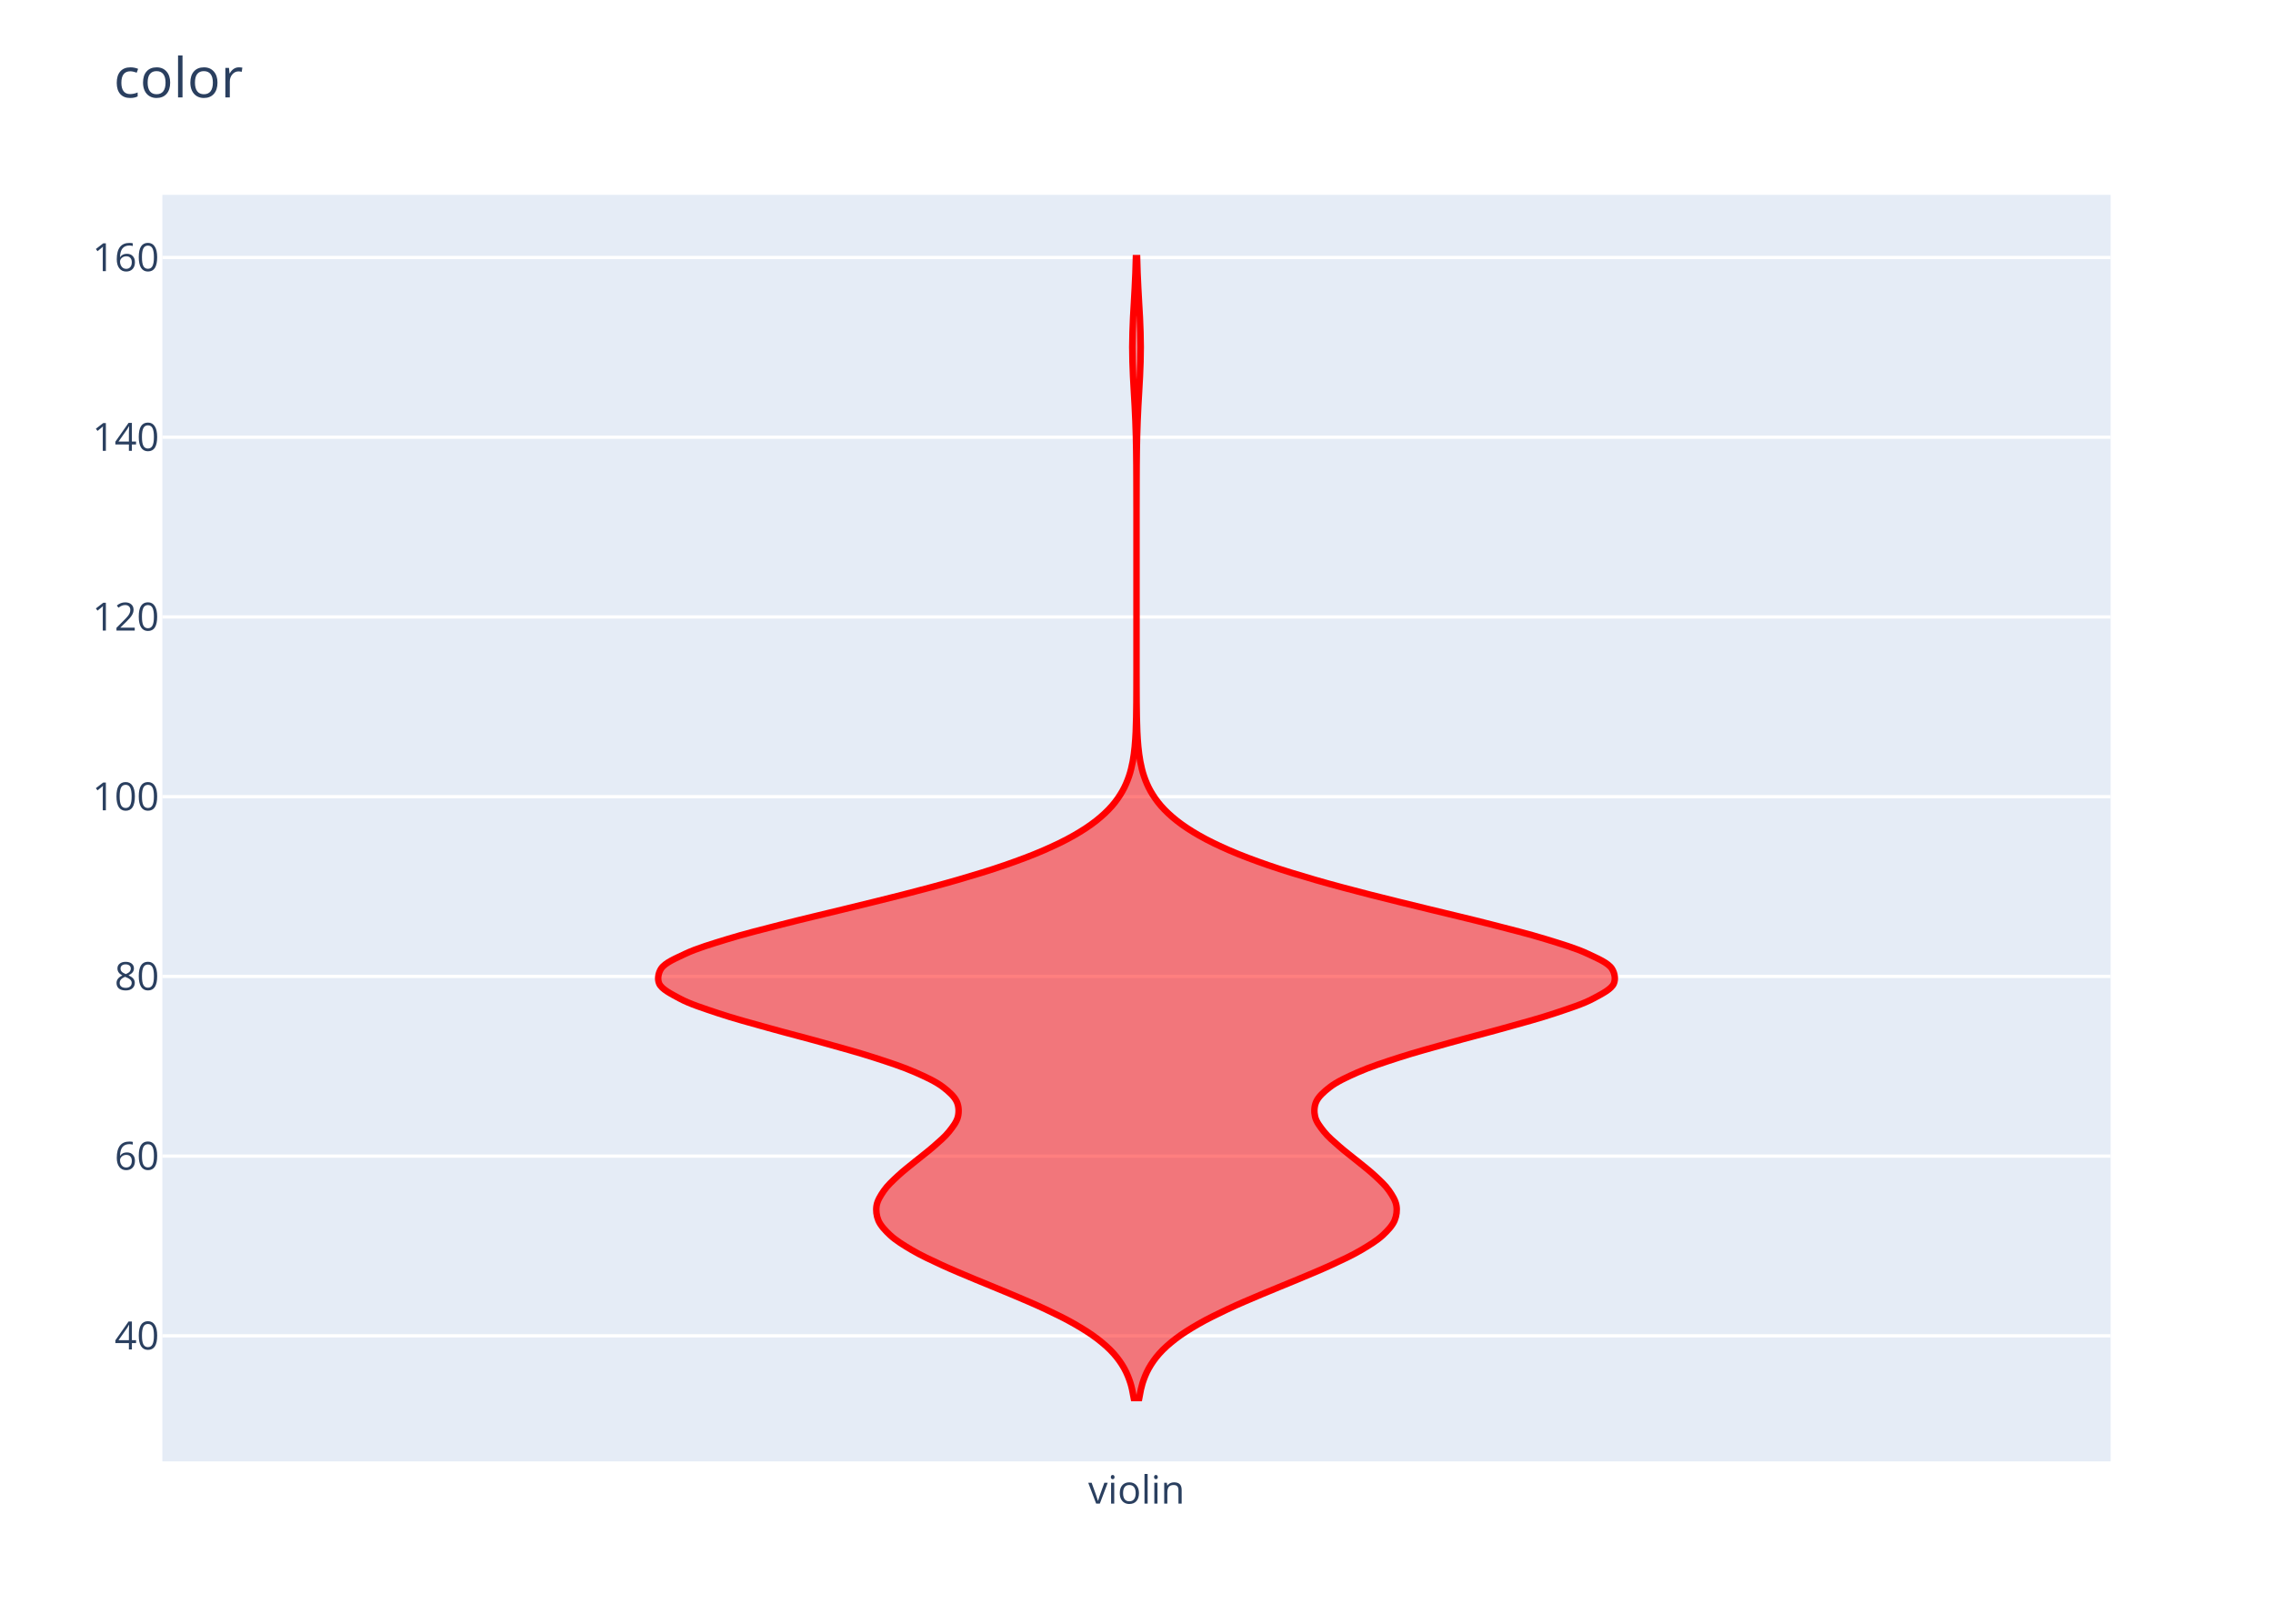
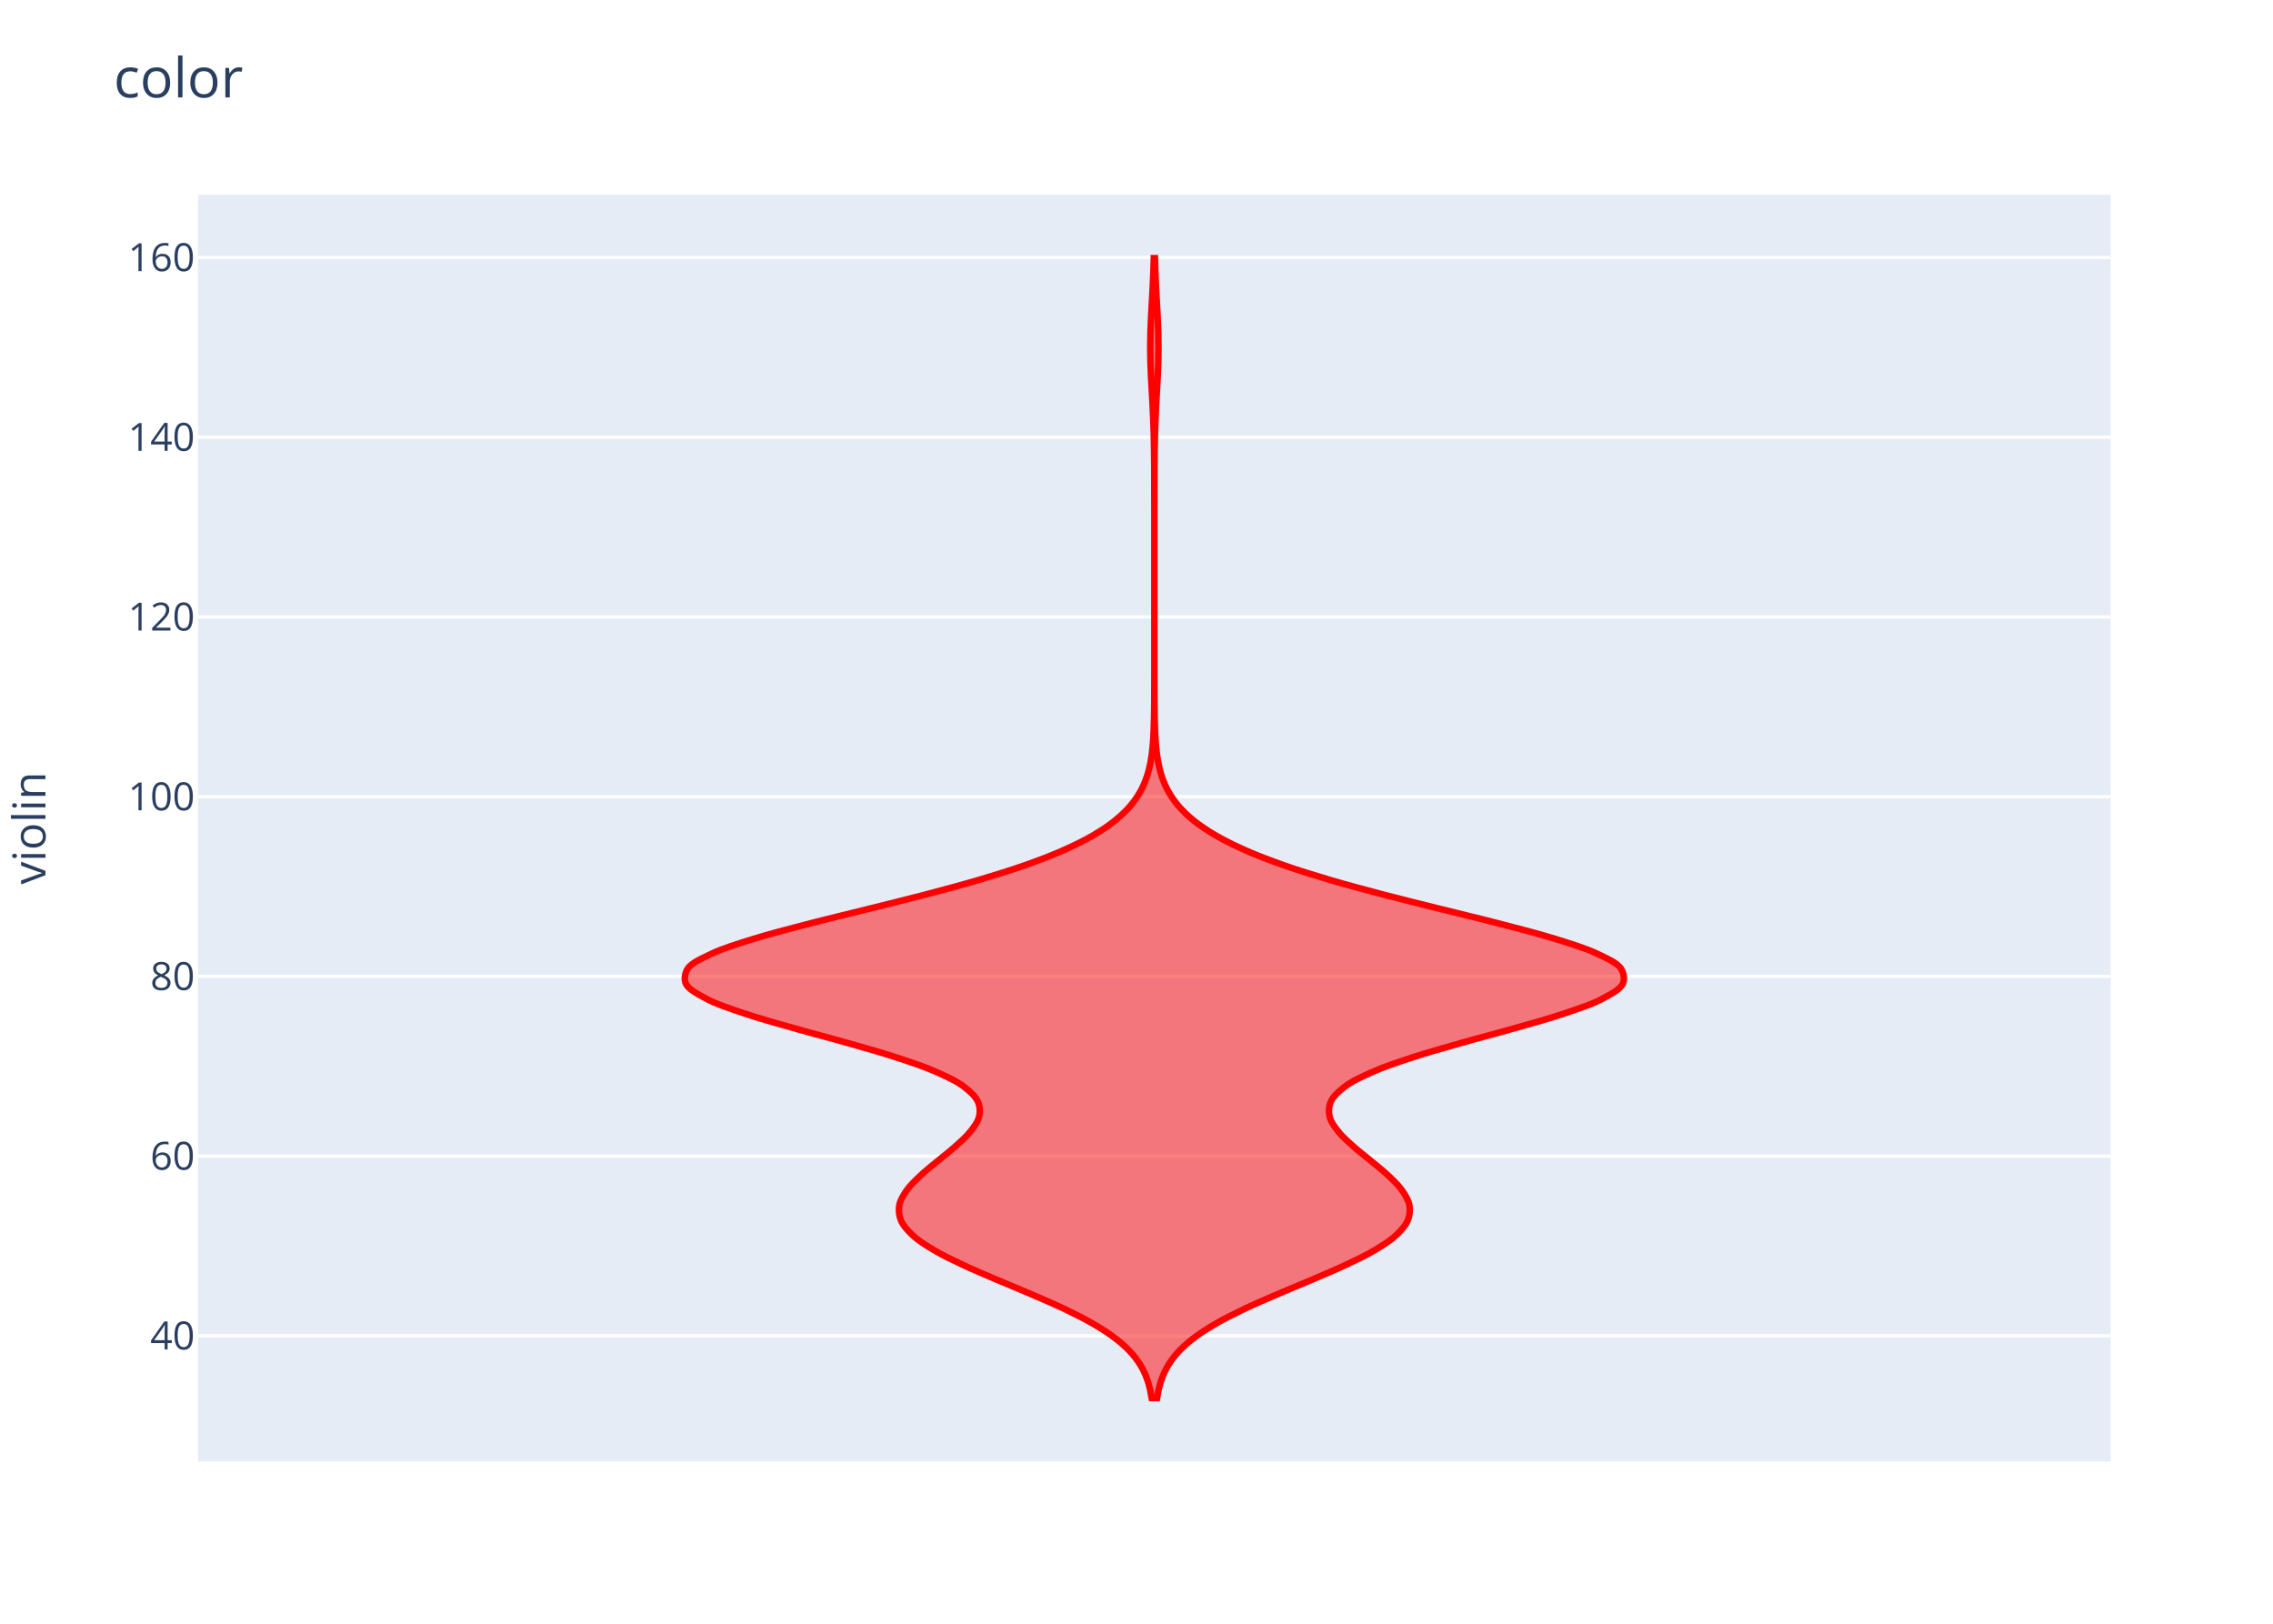
<svg xmlns="http://www.w3.org/2000/svg" class="main-svg" width="700" height="500" viewBox="0 0 700 500">
  <rect x="0" y="0" width="700" height="500" style="fill: rgb(255, 255, 255); fill-opacity: 1;" />
  <defs id="id-1">
    <g class="clips">
      <clipPath id="id-2" class="plotclip">
-         <rect width="600" height="390" />
+         <rect width="589" height="390" />
      </clipPath>
      <clipPath class="axesclip" id="id-3">
-         <rect x="50" y="0" width="600" height="500" />
+         <rect x="61" y="0" width="589" height="500" />
      </clipPath>
      <clipPath class="axesclip" id="id-4">
        <rect x="0" y="60" width="700" height="390" />
      </clipPath>
      <clipPath class="axesclip" id="id-5">
-         <rect x="50" y="60" width="600" height="390" />
+         <rect x="61" y="60" width="589" height="390" />
      </clipPath>
    </g>
    <g class="gradients" />
  </defs>
  <g class="bglayer">
-     <rect class="bg" x="50" y="60" width="600" height="390" style="fill: rgb(229, 236, 246); fill-opacity: 1; stroke-width: 0;" />
+     <rect class="bg" x="61" y="60" width="589" height="390" style="fill: rgb(229, 236, 246); fill-opacity: 1; stroke-width: 0;" />
  </g>
  <g class="layer-below">
    <g class="imagelayer" />
    <g class="shapelayer" />
  </g>
  <g class="cartesianlayer">
    <g class="subplot xy">
      <g class="layer-subplot">
        <g class="shapelayer" />
        <g class="imagelayer" />
      </g>
      <g class="gridlayer">
        <g class="x" />
        <g class="y">
-           <path class="ygrid crisp" transform="translate(0,411.34)" d="M50,0h600" style="stroke: rgb(255, 255, 255); stroke-opacity: 1; stroke-width: 1px;" />
-           <path class="ygrid crisp" transform="translate(0,356)" d="M50,0h600" style="stroke: rgb(255, 255, 255); stroke-opacity: 1; stroke-width: 1px;" />
-           <path class="ygrid crisp" transform="translate(0,300.66)" d="M50,0h600" style="stroke: rgb(255, 255, 255); stroke-opacity: 1; stroke-width: 1px;" />
-           <path class="ygrid crisp" transform="translate(0,245.32)" d="M50,0h600" style="stroke: rgb(255, 255, 255); stroke-opacity: 1; stroke-width: 1px;" />
-           <path class="ygrid crisp" transform="translate(0,189.97)" d="M50,0h600" style="stroke: rgb(255, 255, 255); stroke-opacity: 1; stroke-width: 1px;" />
-           <path class="ygrid crisp" transform="translate(0,134.63)" d="M50,0h600" style="stroke: rgb(255, 255, 255); stroke-opacity: 1; stroke-width: 1px;" />
-           <path class="ygrid crisp" transform="translate(0,79.29)" d="M50,0h600" style="stroke: rgb(255, 255, 255); stroke-opacity: 1; stroke-width: 1px;" />
+           <path class="ygrid crisp" transform="translate(0,411.34)" d="M61,0h589" style="stroke: rgb(255, 255, 255); stroke-opacity: 1; stroke-width: 1px;" />
+           <path class="ygrid crisp" transform="translate(0,356)" d="M61,0h589" style="stroke: rgb(255, 255, 255); stroke-opacity: 1; stroke-width: 1px;" />
+           <path class="ygrid crisp" transform="translate(0,300.66)" d="M61,0h589" style="stroke: rgb(255, 255, 255); stroke-opacity: 1; stroke-width: 1px;" />
+           <path class="ygrid crisp" transform="translate(0,245.32)" d="M61,0h589" style="stroke: rgb(255, 255, 255); stroke-opacity: 1; stroke-width: 1px;" />
+           <path class="ygrid crisp" transform="translate(0,189.97)" d="M61,0h589" style="stroke: rgb(255, 255, 255); stroke-opacity: 1; stroke-width: 1px;" />
+           <path class="ygrid crisp" transform="translate(0,134.63)" d="M61,0h589" style="stroke: rgb(255, 255, 255); stroke-opacity: 1; stroke-width: 1px;" />
+           <path class="ygrid crisp" transform="translate(0,79.29)" d="M61,0h589" style="stroke: rgb(255, 255, 255); stroke-opacity: 1; stroke-width: 1px;" />
        </g>
      </g>
      <g class="zerolinelayer" />
      <path class="xlines-below" />
      <path class="ylines-below" />
      <g class="overlines-below" />
      <g class="xaxislayer-below" />
      <g class="yaxislayer-below" />
      <g class="overaxes-below" />
-       <g class="plot" transform="translate(50,60)" clip-path="url('#id-2')">
+       <g class="plot" transform="translate(61,60)" clip-path="url('#id-2')">
        <g class="violinlayer mlayer">
          <g class="trace violins" style="opacity: 1;">
-             <path class="violin" d="M300.83,370.5Q301.37,367.44 301.85,365.94C302.34,364.4 302.95,362.86 303.77,361.38C304.65,359.81 305.73,358.27 307.02,356.82C308.44,355.22 310.16,353.72 312.04,352.27C314.13,350.66 316.54,349.17 319.07,347.71C321.84,346.11 324.91,344.63 328.03,343.15C331.35,341.58 334.93,340.09 338.46,338.59C342.08,337.05 345.87,335.56 349.51,334.03C353.09,332.52 356.74,331.04 360.12,329.47C363.29,328 366.46,326.54 369.2,324.92C371.64,323.48 374.05,322.02 375.84,320.36C377.36,318.94 378.81,317.42 379.49,315.8C380.09,314.36 380.29,312.72 380.04,311.24C379.78,309.68 378.81,308.13 377.81,306.68C376.7,305.07 375.08,303.59 373.51,302.12C371.84,300.55 369.89,299.07 368.05,297.56C366.2,296.04 364.2,294.57 362.44,293.01C360.76,291.53 359,290.06 357.72,288.45C356.57,287 355.38,285.47 355,283.89C354.65,282.42 354.7,280.75 355.31,279.33C356.03,277.67 357.74,276.16 359.54,274.77C361.79,273.04 364.92,271.62 368.11,270.21C371.87,268.55 376.31,267.11 380.79,265.66C385.72,264.06 391.15,262.6 396.48,261.1C401.98,259.55 407.81,258.09 413.31,256.54C418.61,255.05 424.09,253.6 428.9,251.98C433.16,250.54 437.56,249.18 440.79,247.42C443.3,246.05 446.24,244.63 447,242.86C447.59,241.49 447.28,239.65 446.42,238.31C445.23,236.46 441.95,235.13 439.06,233.75C435.41,232.01 430.67,230.63 426.01,229.19C420.77,227.57 414.89,226.12 409.11,224.63C403.06,223.07 396.67,221.59 390.47,220.07C384.3,218.55 378.01,217.06 372,215.51C366.23,214.02 360.49,212.52 355.08,210.95C350.03,209.48 345.1,207.99 340.51,206.4C336.31,204.94 332.28,203.45 328.59,201.84C325.27,200.39 322.12,198.9 319.3,197.28C316.78,195.84 314.45,194.33 312.41,192.72C310.58,191.27 308.94,189.75 307.55,188.16C306.28,186.7 305.22,185.16 304.33,183.6C303.49,182.12 302.85,180.59 302.32,179.05C301.8,177.55 301.46,176.02 301.16,174.49C300.87,172.98 300.7,171.45 300.54,169.93C300.39,168.41 300.31,166.89 300.23,165.37C300.16,163.85 300.12,162.33 300.09,160.81C300.06,159.29 300.04,157.77 300.03,156.25C300.02,154.73 300.02,153.21 300.01,151.69C300.01,150.17 300,148.66 300,147.14C300,145.62 300,144.1 300,142.58C300,141.06 300,139.54 300,138.02C300,136.5 300,134.98 300,133.46C300,131.94 300,130.42 300,128.9C300,127.38 300,125.86 300,124.34C300,122.82 300,121.31 300,119.79C300,118.27 300,116.75 300,115.23C300,113.71 300,112.19 300,110.67C300,109.15 300,107.63 300,106.11C300,104.59 300,103.07 300,101.55C300,100.03 300,98.51 300,96.99C300,95.47 300.01,93.96 300.01,92.44C300.01,90.92 300.02,89.4 300.02,87.88C300.03,86.36 300.03,84.84 300.04,83.32C300.05,81.8 300.07,80.28 300.09,78.76C300.11,77.24 300.14,75.72 300.18,74.2C300.22,72.68 300.27,71.16 300.33,69.64C300.39,68.12 300.46,66.6 300.54,65.08C300.62,63.56 300.72,62.05 300.8,60.53C300.89,59.01 300.98,57.49 301.05,55.97C301.12,54.45 301.19,52.93 301.23,51.41C301.27,49.89 301.3,48.37 301.3,46.85C301.3,45.33 301.26,43.81 301.22,42.29C301.18,40.77 301.11,39.25 301.04,37.73C300.97,36.21 300.86,34.7 300.78,33.18C300.69,31.66 300.61,30.14 300.53,28.62C300.45,27.1 300.38,25.58 300.32,24.06Q300.26,22.54 300.18,19.5L299.82,19.5Q299.74,22.54 299.68,24.06C299.62,25.58 299.55,27.1 299.47,28.62C299.39,30.14 299.31,31.66 299.22,33.18C299.14,34.7 299.03,36.21 298.96,37.73C298.89,39.25 298.82,40.77 298.78,42.29C298.74,43.81 298.7,45.33 298.7,46.85C298.7,48.37 298.73,49.89 298.77,51.41C298.81,52.93 298.88,54.45 298.95,55.97C299.02,57.49 299.11,59.01 299.2,60.53C299.28,62.05 299.38,63.56 299.46,65.08C299.54,66.6 299.61,68.12 299.67,69.64C299.73,71.16 299.78,72.68 299.82,74.2C299.86,75.72 299.89,77.24 299.91,78.76C299.93,80.28 299.95,81.8 299.96,83.32C299.97,84.84 299.97,86.36 299.98,87.88C299.98,89.4 299.99,90.92 299.99,92.44C299.99,93.96 300,95.47 300,96.99C300,98.51 300,100.03 300,101.55C300,103.07 300,104.59 300,106.11C300,107.63 300,109.15 300,110.67C300,112.19 300,113.71 300,115.23C300,116.75 300,118.27 300,119.79C300,121.31 300,122.82 300,124.34C300,125.86 300,127.38 300,128.9C300,130.42 300,131.94 300,133.46C300,134.98 300,136.5 300,138.02C300,139.54 300,141.06 300,142.58C300,144.1 300,145.62 300,147.14C300,148.66 299.99,150.17 299.99,151.69C299.98,153.21 299.98,154.73 299.97,156.25C299.96,157.77 299.94,159.29 299.91,160.81C299.88,162.33 299.84,163.85 299.77,165.37C299.69,166.89 299.61,168.41 299.46,169.93C299.3,171.45 299.13,172.98 298.84,174.49C298.54,176.02 298.2,177.55 297.68,179.05C297.15,180.59 296.51,182.12 295.67,183.6C294.78,185.16 293.72,186.7 292.45,188.16C291.06,189.75 289.42,191.27 287.59,192.72C285.55,194.33 283.22,195.84 280.7,197.28C277.88,198.9 274.73,200.39 271.41,201.84C267.72,203.45 263.69,204.94 259.49,206.4C254.9,207.99 249.97,209.48 244.92,210.95C239.51,212.52 233.77,214.02 228,215.51C221.99,217.06 215.7,218.55 209.53,220.07C203.33,221.59 196.94,223.07 190.89,224.63C185.11,226.12 179.23,227.57 173.99,229.19C169.33,230.63 164.59,232.01 160.94,233.75C158.05,235.13 154.77,236.46 153.58,238.31C152.72,239.65 152.41,241.49 153,242.86C153.76,244.63 156.7,246.05 159.21,247.42C162.44,249.18 166.84,250.54 171.1,251.98C175.91,253.6 181.39,255.05 186.69,256.54C192.19,258.09 198.02,259.55 203.52,261.1C208.85,262.6 214.28,264.06 219.21,265.66C223.69,267.11 228.13,268.55 231.89,270.21C235.08,271.62 238.21,273.04 240.46,274.77C242.26,276.16 243.97,277.67 244.69,279.33C245.3,280.75 245.35,282.42 245,283.89C244.62,285.47 243.43,287 242.28,288.45C241,290.06 239.24,291.53 237.56,293.01C235.8,294.57 233.8,296.04 231.95,297.56C230.11,299.07 228.16,300.55 226.49,302.12C224.92,303.59 223.3,305.07 222.19,306.68C221.19,308.13 220.22,309.68 219.96,311.24C219.71,312.72 219.91,314.36 220.51,315.8C221.19,317.42 222.64,318.94 224.16,320.36C225.95,322.02 228.36,323.48 230.8,324.92C233.54,326.54 236.71,328 239.88,329.47C243.26,331.04 246.91,332.52 250.49,334.03C254.13,335.56 257.92,337.05 261.54,338.59C265.07,340.09 268.65,341.58 271.97,343.15C275.09,344.63 278.16,346.11 280.93,347.71C283.46,349.17 285.87,350.66 287.96,352.27C289.84,353.72 291.56,355.22 292.98,356.82C294.27,358.27 295.35,359.81 296.23,361.38C297.05,362.86 297.66,364.4 298.15,365.94Q298.63,367.44 299.17,370.5Z" style="vector-effect: non-scaling-stroke; stroke-width: 2px; stroke: rgb(255, 0, 0); stroke-opacity: 1; fill: rgb(255, 0, 0); fill-opacity: 0.5;" />
+             <path class="violin" d="M295.32,370.5Q295.85,367.44 296.32,365.94C296.8,364.4 297.39,362.86 298.2,361.38C299.06,359.81 300.12,358.27 301.39,356.82C302.78,355.22 304.47,353.72 306.32,352.27C308.37,350.66 310.74,349.17 313.22,347.71C315.94,346.11 318.95,344.63 322.02,343.15C325.28,341.58 328.79,340.09 332.26,338.59C335.81,337.05 339.53,335.56 343.1,334.03C346.61,332.52 350.2,331.04 353.51,329.47C356.62,328 359.74,326.54 362.43,324.92C364.83,323.48 367.19,322.02 368.95,320.36C370.45,318.94 371.86,317.42 372.53,315.8C373.13,314.36 373.32,312.72 373.07,311.24C372.81,309.68 371.86,308.13 370.88,306.68C369.79,305.07 368.21,303.6 366.67,302.12C365.03,300.55 363.12,299.07 361.31,297.56C359.49,296.04 357.52,294.57 355.79,293.01C354.15,291.53 352.42,290.06 351.17,288.45C350.04,287 348.86,285.47 348.49,283.89C348.14,282.42 348.19,280.75 348.8,279.33C349.5,277.68 351.18,276.16 352.95,274.77C355.15,273.04 358.22,271.62 361.36,270.21C365.05,268.55 369.42,267.11 373.81,265.66C378.65,264.06 383.98,262.6 389.21,261.1C394.61,259.55 400.34,258.09 405.73,256.54C410.94,255.05 416.3,253.6 421.03,251.98C425.22,250.54 429.54,249.18 432.71,247.42C435.18,246.05 438.05,244.62 438.8,242.86C439.38,241.49 439.09,239.66 438.23,238.31C437.06,236.47 433.85,235.13 431.01,233.75C427.43,232.01 422.77,230.63 418.2,229.19C413.05,227.57 407.28,226.12 401.61,224.63C395.67,223.07 389.39,221.59 383.31,220.07C377.25,218.55 371.08,217.06 365.18,215.51C359.51,214.02 353.89,212.52 348.57,210.95C343.61,209.48 338.76,207.99 334.26,206.4C330.14,204.94 326.19,203.45 322.57,201.84C319.31,200.39 316.22,198.89 313.45,197.28C310.97,195.84 308.68,194.33 306.68,192.72C304.88,191.27 303.27,189.75 301.91,188.16C300.66,186.7 299.62,185.16 298.75,183.6C297.93,182.12 297.3,180.59 296.78,179.05C296.27,177.55 295.93,176.02 295.64,174.49C295.35,172.98 295.18,171.45 295.03,169.93C294.88,168.41 294.8,166.89 294.73,165.37C294.66,163.85 294.62,162.33 294.59,160.81C294.56,159.29 294.54,157.77 294.53,156.25C294.52,154.73 294.52,153.21 294.51,151.69C294.51,150.17 294.5,148.66 294.5,147.14C294.5,145.62 294.5,144.1 294.5,142.58C294.5,141.06 294.5,139.54 294.5,138.02C294.5,136.5 294.5,134.98 294.5,133.46C294.5,131.94 294.5,130.42 294.5,128.9C294.5,127.38 294.5,125.86 294.5,124.34C294.5,122.82 294.5,121.31 294.5,119.79C294.5,118.27 294.5,116.75 294.5,115.23C294.5,113.71 294.5,112.19 294.5,110.67C294.5,109.15 294.5,107.63 294.5,106.11C294.5,104.59 294.5,103.07 294.5,101.55C294.5,100.03 294.5,98.51 294.5,96.99C294.5,95.47 294.51,93.96 294.51,92.44C294.51,90.92 294.52,89.4 294.52,87.88C294.53,86.36 294.53,84.84 294.54,83.32C294.55,81.8 294.57,80.28 294.59,78.76C294.61,77.24 294.64,75.72 294.68,74.2C294.72,72.68 294.77,71.16 294.83,69.64C294.89,68.12 294.95,66.6 295.03,65.08C295.1,63.56 295.2,62.05 295.28,60.53C295.36,59.01 295.46,57.49 295.53,55.97C295.6,54.45 295.67,52.93 295.71,51.41C295.75,49.89 295.77,48.37 295.77,46.85C295.77,45.33 295.74,43.81 295.7,42.29C295.66,40.77 295.59,39.25 295.52,37.73C295.45,36.21 295.35,34.7 295.27,33.18C295.19,31.66 295.1,30.14 295.02,28.62C294.95,27.1 294.88,25.58 294.82,24.06Q294.76,22.54 294.67,19.5L294.33,19.5Q294.24,22.54 294.18,24.06C294.12,25.58 294.05,27.1 293.98,28.62C293.9,30.14 293.81,31.66 293.73,33.18C293.65,34.7 293.55,36.21 293.48,37.73C293.41,39.25 293.34,40.77 293.3,42.29C293.26,43.81 293.23,45.33 293.23,46.85C293.23,48.37 293.25,49.89 293.29,51.41C293.33,52.93 293.4,54.45 293.47,55.97C293.54,57.49 293.64,59.01 293.72,60.53C293.8,62.05 293.9,63.56 293.97,65.08C294.05,66.6 294.11,68.12 294.17,69.64C294.23,71.16 294.28,72.68 294.32,74.2C294.36,75.72 294.39,77.24 294.41,78.76C294.43,80.28 294.45,81.8 294.46,83.32C294.47,84.84 294.47,86.36 294.48,87.88C294.48,89.4 294.49,90.92 294.49,92.44C294.49,93.96 294.5,95.47 294.5,96.99C294.5,98.51 294.5,100.03 294.5,101.55C294.5,103.07 294.5,104.59 294.5,106.11C294.5,107.63 294.5,109.15 294.5,110.67C294.5,112.19 294.5,113.71 294.5,115.23C294.5,116.75 294.5,118.27 294.5,119.79C294.5,121.31 294.5,122.82 294.5,124.34C294.5,125.86 294.5,127.38 294.5,128.9C294.5,130.42 294.5,131.94 294.5,133.46C294.5,134.98 294.5,136.5 294.5,138.02C294.5,139.54 294.5,141.06 294.5,142.58C294.5,144.1 294.5,145.62 294.5,147.14C294.5,148.66 294.49,150.17 294.49,151.69C294.48,153.21 294.48,154.73 294.47,156.25C294.46,157.77 294.44,159.29 294.41,160.81C294.38,162.33 294.34,163.85 294.27,165.37C294.2,166.89 294.12,168.41 293.97,169.93C293.82,171.45 293.65,172.98 293.36,174.49C293.07,176.02 292.73,177.55 292.22,179.05C291.7,180.59 291.07,182.12 290.25,183.6C289.38,185.16 288.34,186.7 287.09,188.16C285.73,189.75 284.12,191.27 282.32,192.72C280.32,194.33 278.03,195.84 275.55,197.28C272.78,198.89 269.69,200.39 266.43,201.84C262.81,203.45 258.86,204.94 254.74,206.4C250.24,207.99 245.39,209.48 240.43,210.95C235.11,212.52 229.49,214.02 223.82,215.51C217.92,217.06 211.75,218.55 205.69,220.07C199.61,221.59 193.33,223.07 187.39,224.63C181.72,226.12 175.95,227.57 170.8,229.19C166.23,230.63 161.57,232.01 157.99,233.75C155.15,235.13 151.94,236.47 150.77,238.31C149.91,239.66 149.62,241.49 150.2,242.86C150.95,244.62 153.82,246.05 156.29,247.42C159.46,249.18 163.78,250.54 167.97,251.98C172.7,253.6 178.06,255.05 183.27,256.54C188.66,258.09 194.39,259.55 199.79,261.1C205.02,262.6 210.35,264.06 215.19,265.66C219.58,267.11 223.95,268.55 227.64,270.21C230.78,271.62 233.85,273.04 236.05,274.77C237.82,276.16 239.5,277.68 240.2,279.33C240.81,280.75 240.86,282.42 240.51,283.89C240.14,285.47 238.96,287 237.83,288.45C236.58,290.06 234.85,291.53 233.21,293.01C231.48,294.57 229.51,296.04 227.69,297.56C225.88,299.07 223.97,300.55 222.33,302.12C220.79,303.6 219.21,305.07 218.12,306.68C217.14,308.13 216.19,309.68 215.93,311.24C215.68,312.72 215.87,314.36 216.47,315.8C217.14,317.42 218.55,318.94 220.05,320.36C221.81,322.02 224.17,323.48 226.57,324.92C229.26,326.54 232.38,328 235.49,329.47C238.8,331.04 242.39,332.52 245.9,334.03C249.47,335.56 253.19,337.05 256.74,338.59C260.21,340.09 263.72,341.58 266.98,343.15C270.05,344.63 273.06,346.11 275.78,347.71C278.26,349.17 280.63,350.66 282.68,352.27C284.53,353.72 286.22,355.22 287.61,356.82C288.88,358.27 289.94,359.81 290.8,361.38C291.61,362.86 292.2,364.4 292.68,365.94Q293.15,367.44 293.68,370.5Z" style="vector-effect: non-scaling-stroke; stroke-width: 2px; stroke: rgb(255, 0, 0); stroke-opacity: 1; fill: rgb(255, 0, 0); fill-opacity: 0.5;" />
          </g>
        </g>
      </g>
      <g class="overplot" />
      <path class="xlines-above crisp" d="M0,0" style="fill: none;" />
      <path class="ylines-above crisp" d="M0,0" style="fill: none;" />
      <g class="overlines-above" />
      <g class="xaxislayer-above">
        <g class="xtick">
-           <text text-anchor="middle" x="0" y="463" transform="translate(350,0)" style="font-family: 'Open Sans', verdana, arial, sans-serif; font-size: 12px; fill: rgb(42, 63, 95); fill-opacity: 1; white-space: pre;">
- violin</text>
+           <text text-anchor="middle" x="0" y="463" transform="translate(355.5,0)" style="font-family: 'Open Sans', verdana, arial, sans-serif; font-size: 12px; fill: rgb(42, 63, 95); fill-opacity: 1; white-space: pre;">
+ </text>
        </g>
      </g>
      <g class="yaxislayer-above">
        <g class="ytick">
-           <text text-anchor="end" x="49" y="4.2" transform="translate(0,411.34)" style="font-family: 'Open Sans', verdana, arial, sans-serif; font-size: 12px; fill: rgb(42, 63, 95); fill-opacity: 1; white-space: pre;">
+           <text text-anchor="end" x="60" y="4.2" transform="translate(0,411.34)" style="font-family: 'Open Sans', verdana, arial, sans-serif; font-size: 12px; fill: rgb(42, 63, 95); fill-opacity: 1; white-space: pre;">
40</text>
        </g>
        <g class="ytick">
-           <text text-anchor="end" x="49" y="4.2" transform="translate(0,356)" style="font-family: 'Open Sans', verdana, arial, sans-serif; font-size: 12px; fill: rgb(42, 63, 95); fill-opacity: 1; white-space: pre;">
+           <text text-anchor="end" x="60" y="4.2" transform="translate(0,356)" style="font-family: 'Open Sans', verdana, arial, sans-serif; font-size: 12px; fill: rgb(42, 63, 95); fill-opacity: 1; white-space: pre;">
60</text>
        </g>
        <g class="ytick">
-           <text text-anchor="end" x="49" y="4.2" transform="translate(0,300.66)" style="font-family: 'Open Sans', verdana, arial, sans-serif; font-size: 12px; fill: rgb(42, 63, 95); fill-opacity: 1; white-space: pre;">
+           <text text-anchor="end" x="60" y="4.2" transform="translate(0,300.66)" style="font-family: 'Open Sans', verdana, arial, sans-serif; font-size: 12px; fill: rgb(42, 63, 95); fill-opacity: 1; white-space: pre;">
80</text>
        </g>
        <g class="ytick">
-           <text text-anchor="end" x="49" y="4.2" transform="translate(0,245.32)" style="font-family: 'Open Sans', verdana, arial, sans-serif; font-size: 12px; fill: rgb(42, 63, 95); fill-opacity: 1; white-space: pre;">
+           <text text-anchor="end" x="60" y="4.2" transform="translate(0,245.32)" style="font-family: 'Open Sans', verdana, arial, sans-serif; font-size: 12px; fill: rgb(42, 63, 95); fill-opacity: 1; white-space: pre;">
100</text>
        </g>
        <g class="ytick">
-           <text text-anchor="end" x="49" y="4.2" transform="translate(0,189.97)" style="font-family: 'Open Sans', verdana, arial, sans-serif; font-size: 12px; fill: rgb(42, 63, 95); fill-opacity: 1; white-space: pre;">
+           <text text-anchor="end" x="60" y="4.2" transform="translate(0,189.97)" style="font-family: 'Open Sans', verdana, arial, sans-serif; font-size: 12px; fill: rgb(42, 63, 95); fill-opacity: 1; white-space: pre;">
120</text>
        </g>
        <g class="ytick">
-           <text text-anchor="end" x="49" y="4.2" transform="translate(0,134.63)" style="font-family: 'Open Sans', verdana, arial, sans-serif; font-size: 12px; fill: rgb(42, 63, 95); fill-opacity: 1; white-space: pre;">
+           <text text-anchor="end" x="60" y="4.2" transform="translate(0,134.63)" style="font-family: 'Open Sans', verdana, arial, sans-serif; font-size: 12px; fill: rgb(42, 63, 95); fill-opacity: 1; white-space: pre;">
140</text>
        </g>
        <g class="ytick">
-           <text text-anchor="end" x="49" y="4.2" transform="translate(0,79.29)" style="font-family: 'Open Sans', verdana, arial, sans-serif; font-size: 12px; fill: rgb(42, 63, 95); fill-opacity: 1; white-space: pre;">
+           <text text-anchor="end" x="60" y="4.2" transform="translate(0,79.29)" style="font-family: 'Open Sans', verdana, arial, sans-serif; font-size: 12px; fill: rgb(42, 63, 95); fill-opacity: 1; white-space: pre;">
160</text>
        </g>
      </g>
      <g class="overaxes-above" />
    </g>
  </g>
  <g class="polarlayer" />
  <g class="ternarylayer" />
  <g class="geolayer" />
  <g class="funnelarealayer" />
  <g class="pielayer" />
  <g class="treemaplayer" />
  <g class="sunburstlayer" />
  <g class="glimages" />
  <defs id="id-6">
    <g class="clips" />
  </defs>
  <g class="layer-above">
    <g class="imagelayer" />
    <g class="shapelayer" />
  </g>
  <g class="infolayer">
    <g class="g-gtitle">
      <text class="gtitle" x="35" y="30" text-anchor="start" dy="0em" style="font-family: 'Open Sans', verdana, arial, sans-serif; font-size: 17px; fill: rgb(42, 63, 95); opacity: 1; font-weight: normal; white-space: pre;">
color</text>
    </g>
    <g class="g-xtitle" />
-     <g class="g-ytitle" />
+     <g class="g-ytitle" transform="translate(1.69043,0)">
+       <text class="ytitle" transform="rotate(-90,12.30938,255)" x="12.309" y="255" text-anchor="middle" style="font-family: 'Open Sans', verdana, arial, sans-serif; font-size: 14px; fill: rgb(42, 63, 95); opacity: 1; font-weight: normal; white-space: pre;">
+ violin</text>
+     </g>
  </g>
</svg>
